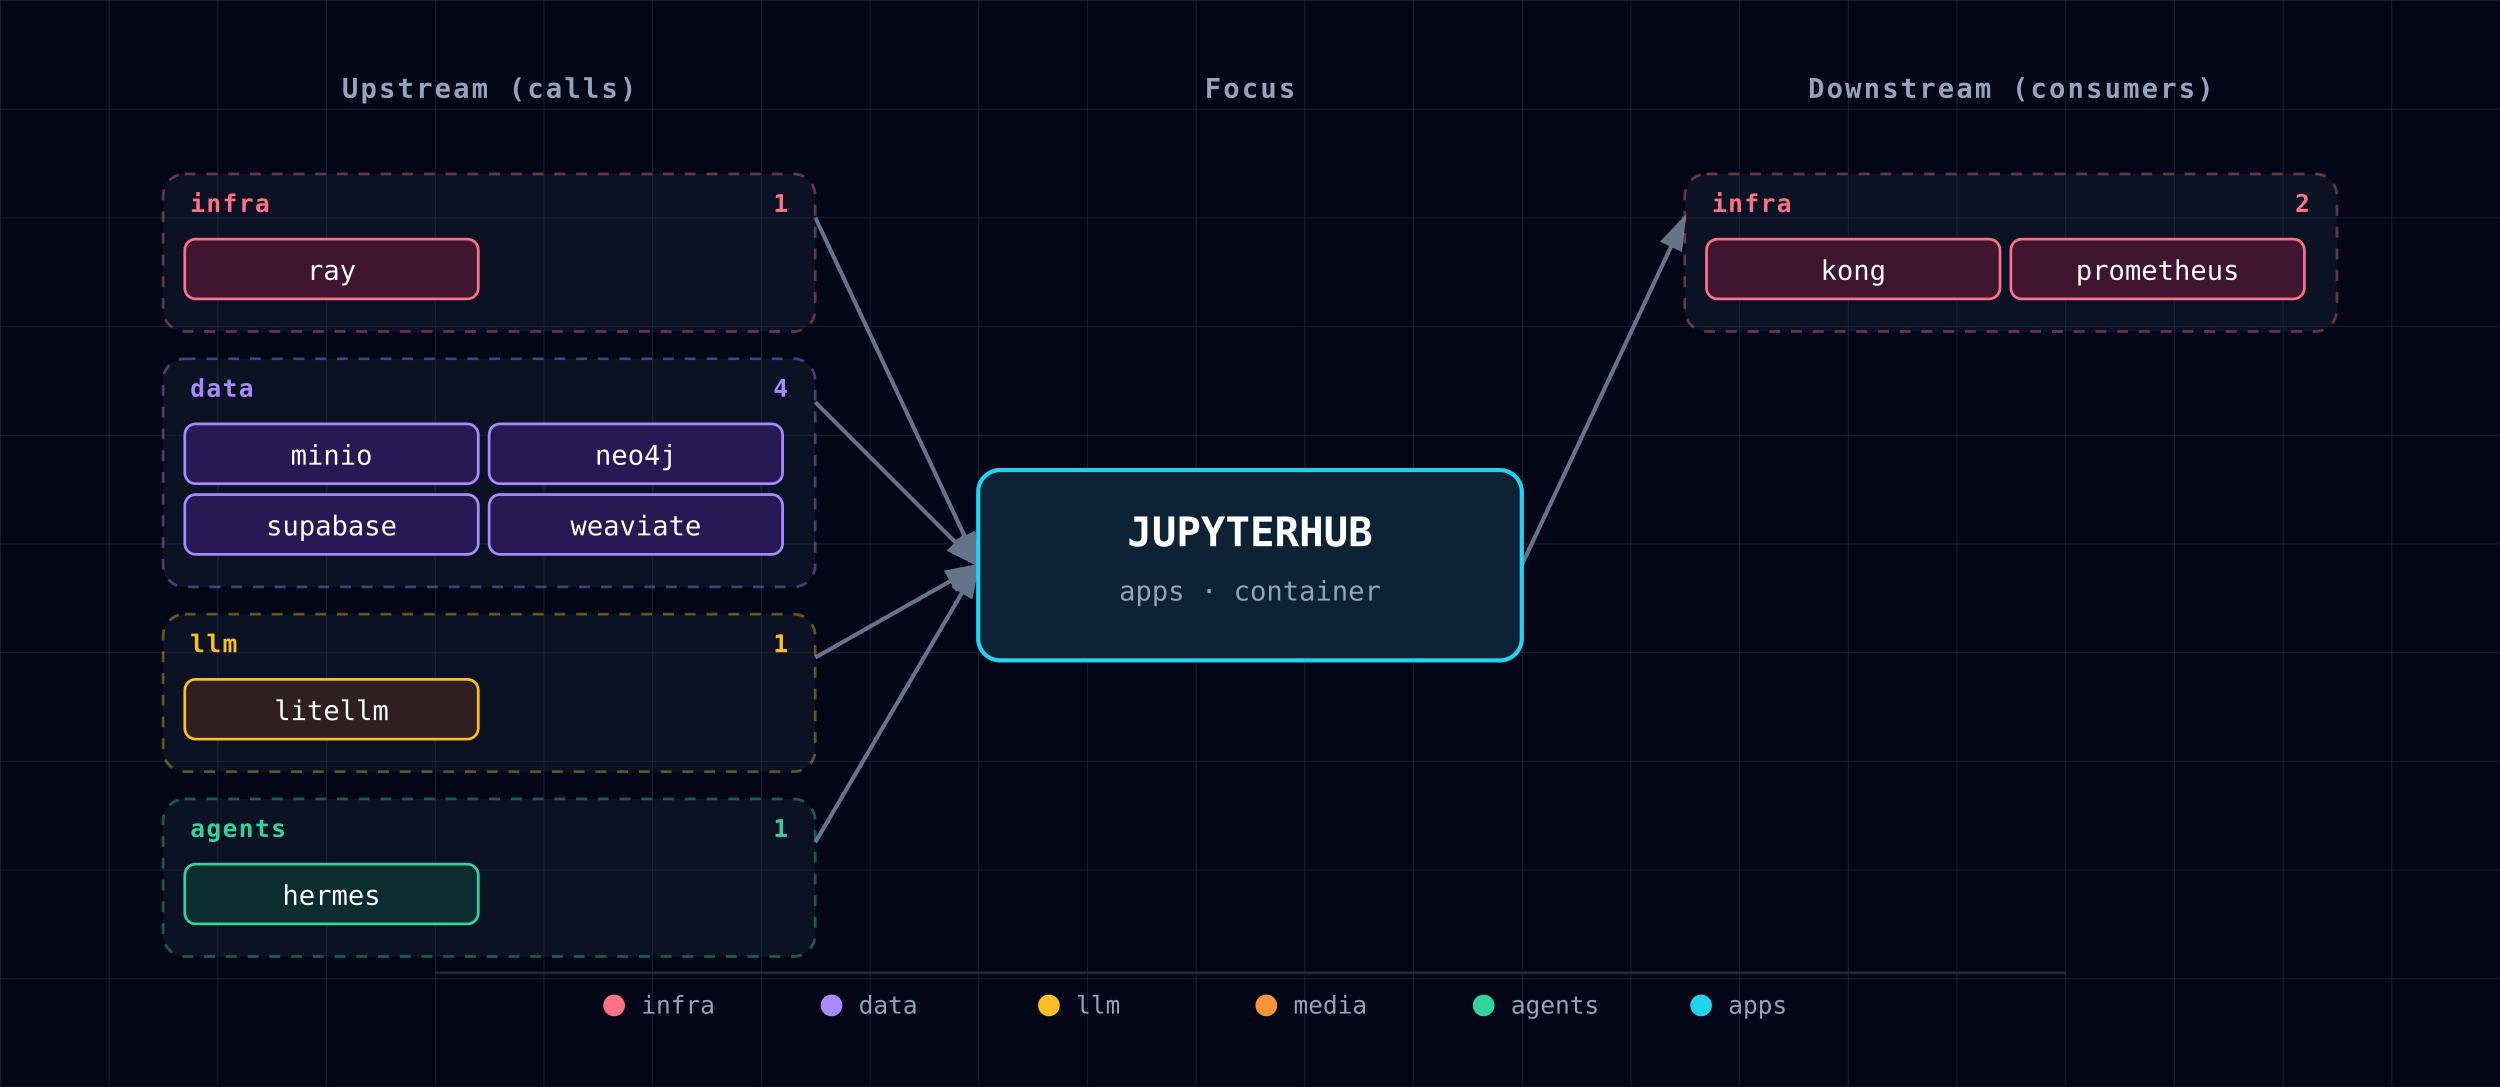
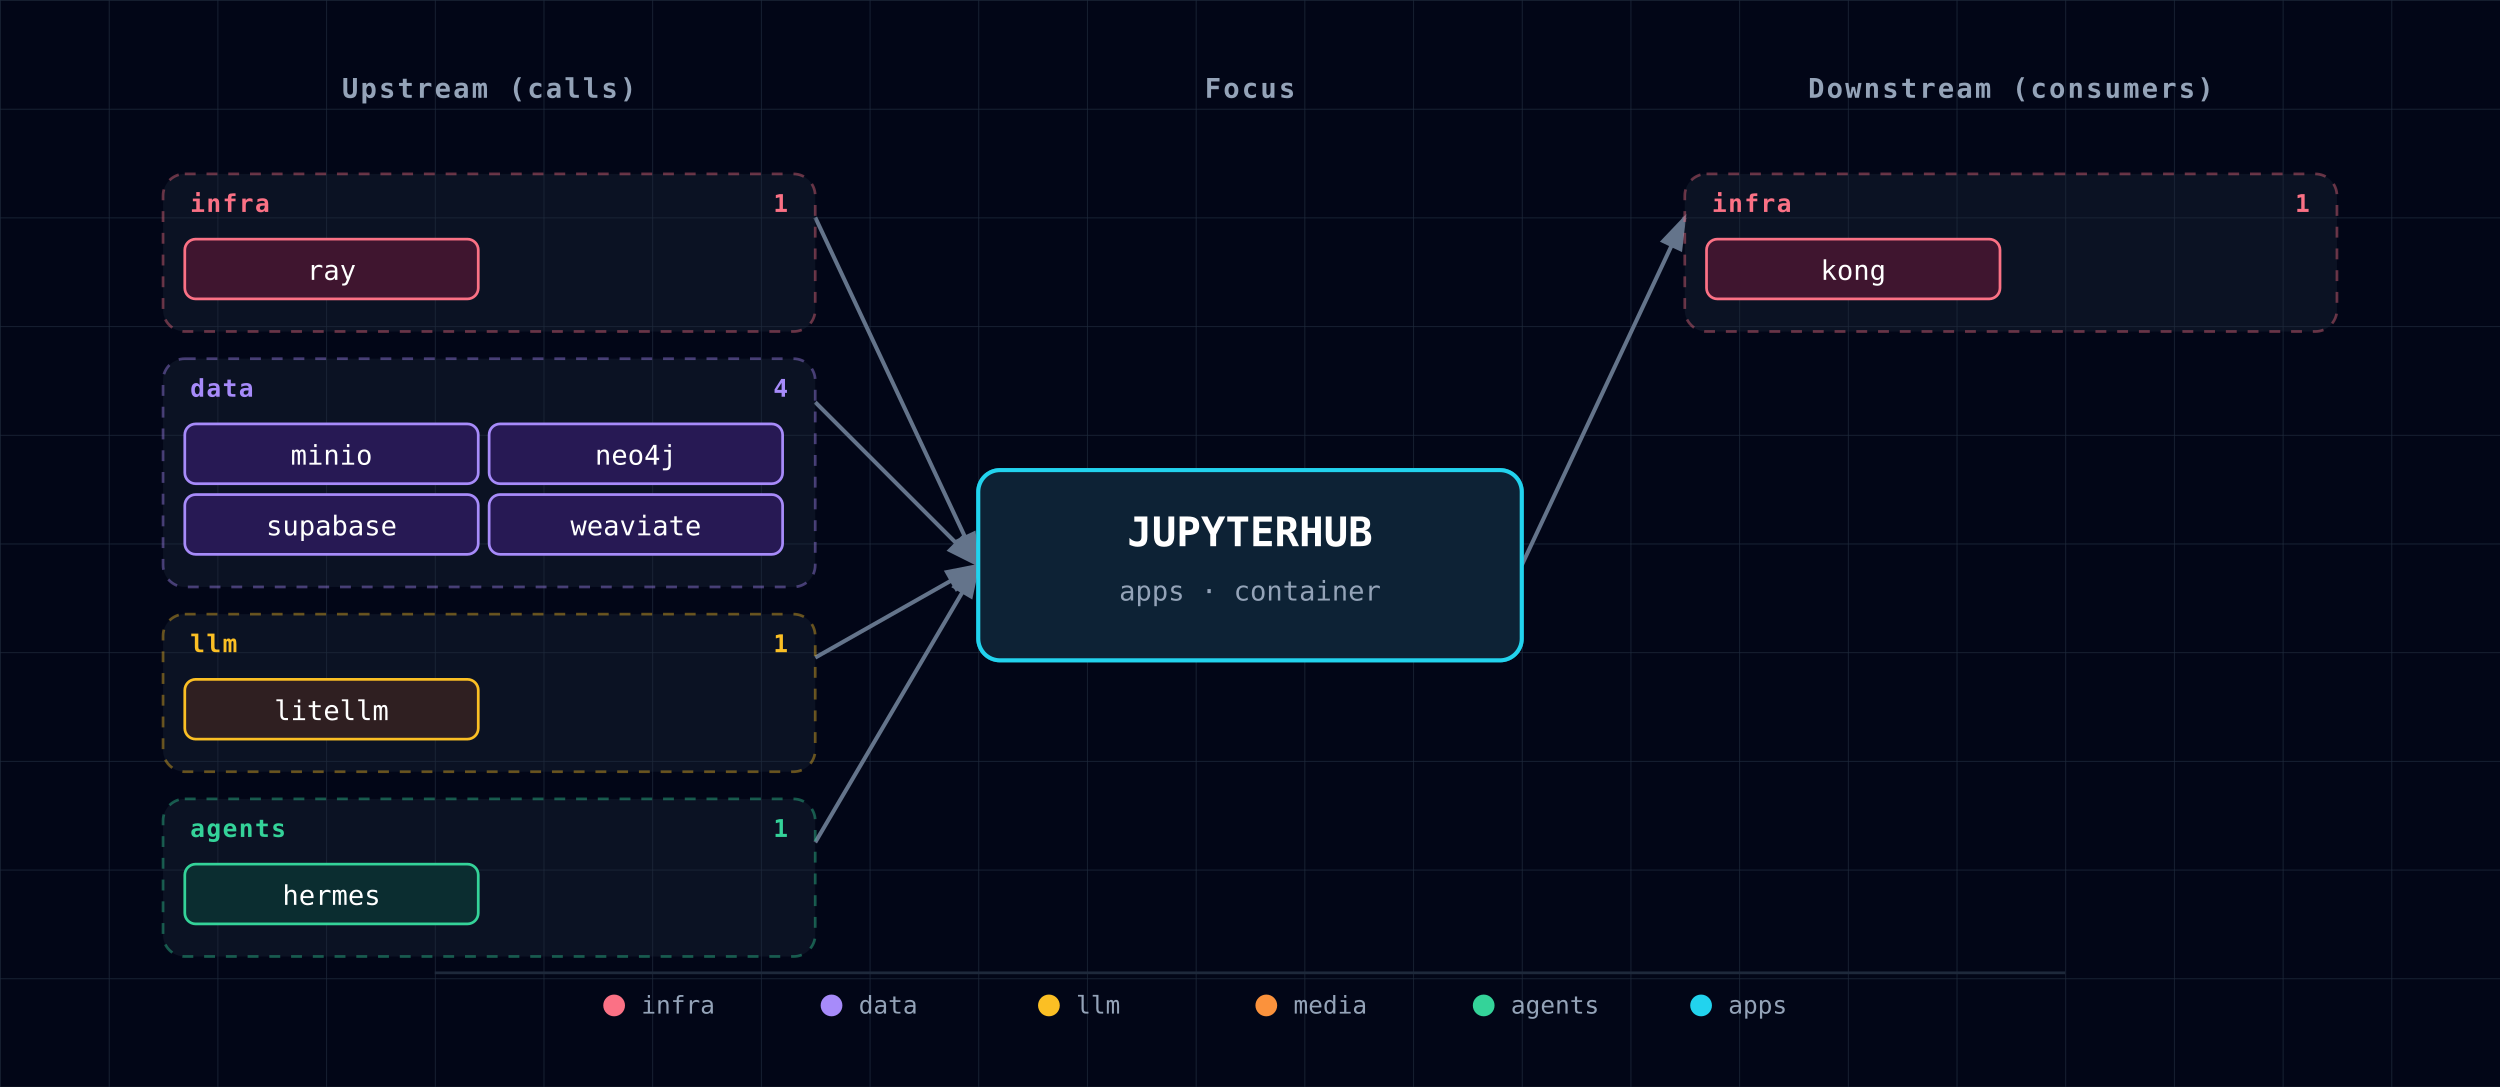
<svg xmlns="http://www.w3.org/2000/svg" viewBox="0 0 920 400" font-family="'JetBrains Mono', 'Fira Code', Menlo, Consolas, monospace">
  <defs>
    <pattern id="grid" width="40" height="40" patternUnits="userSpaceOnUse">
      <path d="M 40 0 L 0 0 0 40" fill="none" stroke="#1e293b" stroke-width="0.5" />
    </pattern>
    <marker id="arrowhead" markerWidth="9" markerHeight="6" refX="8" refY="3" orient="auto">
      <polygon points="0 0, 9 3, 0 6" fill="#64748b" />
    </marker>
    <filter id="focus-glow" x="-50%" y="-50%" width="200%" height="200%">
      <feGaussianBlur in="SourceAlpha" stdDeviation="6" />
      <feFlood flood-color="#22d3ee" flood-opacity="0.6" />
      <feComposite in2="SourceAlpha" operator="in" />
      <feMerge>
        <feMergeNode />
        <feMergeNode in="SourceGraphic" />
      </feMerge>
    </filter>
  </defs>
  <rect width="920" height="400" fill="#020617" />
  <rect width="920" height="400" fill="url(#grid)" />
  <text x="180" y="36" fill="#94a3b8" font-size="10" font-weight="600" text-anchor="middle" letter-spacing="0.08em">Upstream (calls)</text>
  <text x="460" y="36" fill="#94a3b8" font-size="10" font-weight="600" text-anchor="middle" letter-spacing="0.08em">Focus</text>
  <text x="740" y="36" fill="#94a3b8" font-size="10" font-weight="600" text-anchor="middle" letter-spacing="0.08em">Downstream (consumers)</text>
  <line x1="300" y1="80" x2="360" y2="208" stroke="#64748b" stroke-width="1.5" marker-end="url(#arrowhead)" />
  <line x1="300" y1="148" x2="360" y2="208" stroke="#64748b" stroke-width="1.5" marker-end="url(#arrowhead)" />
  <line x1="300" y1="242" x2="360" y2="208" stroke="#64748b" stroke-width="1.5" marker-end="url(#arrowhead)" />
  <line x1="300" y1="310" x2="360" y2="208" stroke="#64748b" stroke-width="1.5" marker-end="url(#arrowhead)" />
  <line x1="560" y1="208" x2="620" y2="80" stroke="#64748b" stroke-width="1.5" marker-end="url(#arrowhead)" />
  <g>
    <g class="cluster">
      <rect x="60" y="64" width="240" height="58" rx="8" fill="rgba(30,41,59,0.35)" stroke="#fb7185" stroke-width="1" stroke-dasharray="4,4" stroke-opacity="0.4" />
      <text x="70" y="78" fill="#fb7185" font-size="9" font-weight="700" text-anchor="start" style="letter-spacing:0.06em;text-transform:uppercase;">infra</text>
      <text x="290" y="78" fill="#fb7185" font-size="9" font-weight="600" text-anchor="end">1</text>
    </g>
    <g>
      <rect x="68" y="88" width="108" height="22" rx="4" fill="#0f172a" />
      <rect x="68" y="88" width="108" height="22" rx="4" fill="rgba(136, 19, 55, 0.4)" stroke="#fb7185" stroke-width="1" />
      <text x="122" y="103" fill="white" font-size="10" text-anchor="middle">ray</text>
    </g>
    <g class="cluster">
      <rect x="60" y="132" width="240" height="84" rx="8" fill="rgba(30,41,59,0.35)" stroke="#a78bfa" stroke-width="1" stroke-dasharray="4,4" stroke-opacity="0.4" />
      <text x="70" y="146" fill="#a78bfa" font-size="9" font-weight="700" text-anchor="start" style="letter-spacing:0.06em;text-transform:uppercase;">data</text>
      <text x="290" y="146" fill="#a78bfa" font-size="9" font-weight="600" text-anchor="end">4</text>
    </g>
    <g>
      <rect x="68" y="156" width="108" height="22" rx="4" fill="#0f172a" />
      <rect x="68" y="156" width="108" height="22" rx="4" fill="rgba(76, 29, 149, 0.4)" stroke="#a78bfa" stroke-width="1" />
      <text x="122" y="171" fill="white" font-size="10" text-anchor="middle">minio</text>
    </g>
    <g>
      <rect x="180" y="156" width="108" height="22" rx="4" fill="#0f172a" />
      <rect x="180" y="156" width="108" height="22" rx="4" fill="rgba(76, 29, 149, 0.4)" stroke="#a78bfa" stroke-width="1" />
      <text x="234" y="171" fill="white" font-size="10" text-anchor="middle">neo4j</text>
    </g>
    <g>
      <rect x="68" y="182" width="108" height="22" rx="4" fill="#0f172a" />
      <rect x="68" y="182" width="108" height="22" rx="4" fill="rgba(76, 29, 149, 0.4)" stroke="#a78bfa" stroke-width="1" />
      <text x="122" y="197" fill="white" font-size="10" text-anchor="middle">supabase</text>
    </g>
    <g>
      <rect x="180" y="182" width="108" height="22" rx="4" fill="#0f172a" />
      <rect x="180" y="182" width="108" height="22" rx="4" fill="rgba(76, 29, 149, 0.4)" stroke="#a78bfa" stroke-width="1" />
      <text x="234" y="197" fill="white" font-size="10" text-anchor="middle">weaviate</text>
    </g>
    <g class="cluster">
      <rect x="60" y="226" width="240" height="58" rx="8" fill="rgba(30,41,59,0.35)" stroke="#fbbf24" stroke-width="1" stroke-dasharray="4,4" stroke-opacity="0.4" />
      <text x="70" y="240" fill="#fbbf24" font-size="9" font-weight="700" text-anchor="start" style="letter-spacing:0.06em;text-transform:uppercase;">llm</text>
      <text x="290" y="240" fill="#fbbf24" font-size="9" font-weight="600" text-anchor="end">1</text>
    </g>
    <g>
      <rect x="68" y="250" width="108" height="22" rx="4" fill="#0f172a" />
      <rect x="68" y="250" width="108" height="22" rx="4" fill="rgba(120, 53, 15, 0.3)" stroke="#fbbf24" stroke-width="1" />
      <text x="122" y="265" fill="white" font-size="10" text-anchor="middle">litellm</text>
    </g>
    <g class="cluster">
      <rect x="60" y="294" width="240" height="58" rx="8" fill="rgba(30,41,59,0.35)" stroke="#34d399" stroke-width="1" stroke-dasharray="4,4" stroke-opacity="0.4" />
      <text x="70" y="308" fill="#34d399" font-size="9" font-weight="700" text-anchor="start" style="letter-spacing:0.06em;text-transform:uppercase;">agents</text>
      <text x="290" y="308" fill="#34d399" font-size="9" font-weight="600" text-anchor="end">1</text>
    </g>
    <g>
      <rect x="68" y="318" width="108" height="22" rx="4" fill="#0f172a" />
      <rect x="68" y="318" width="108" height="22" rx="4" fill="rgba(6, 78, 59, 0.4)" stroke="#34d399" stroke-width="1" />
      <text x="122" y="333" fill="white" font-size="10" text-anchor="middle">hermes</text>
    </g>
  </g>
  <g>
    <g class="cluster">
      <rect x="620" y="64" width="240" height="58" rx="8" fill="rgba(30,41,59,0.35)" stroke="#fb7185" stroke-width="1" stroke-dasharray="4,4" stroke-opacity="0.4" />
      <text x="630" y="78" fill="#fb7185" font-size="9" font-weight="700" text-anchor="start" style="letter-spacing:0.06em;text-transform:uppercase;">infra</text>
-       <text x="850" y="78" fill="#fb7185" font-size="9" font-weight="600" text-anchor="end">2</text>
+       <text x="850" y="78" fill="#fb7185" font-size="9" font-weight="600" text-anchor="end">1</text>
    </g>
    <g>
      <rect x="628" y="88" width="108" height="22" rx="4" fill="#0f172a" />
      <rect x="628" y="88" width="108" height="22" rx="4" fill="rgba(136, 19, 55, 0.4)" stroke="#fb7185" stroke-width="1" />
      <text x="682" y="103" fill="white" font-size="10" text-anchor="middle">kong</text>
-     </g>
-     <g>
-       <rect x="740" y="88" width="108" height="22" rx="4" fill="#0f172a" />
-       <rect x="740" y="88" width="108" height="22" rx="4" fill="rgba(136, 19, 55, 0.4)" stroke="#fb7185" stroke-width="1" />
-       <text x="794" y="103" fill="white" font-size="10" text-anchor="middle">prometheus</text>
    </g>
  </g>
  <g class="focus" filter="url(#focus-glow)">
    <rect x="360" y="173" width="200" height="70" rx="8" fill="#0f172a" />
    <rect x="360" y="173" width="200" height="70" rx="8" fill="rgba(8, 51, 68, 0.4)" stroke="#22d3ee" stroke-width="1.5" />
    <text x="460" y="201" fill="white" font-size="15" font-weight="700" text-anchor="middle">JUPYTERHUB</text>
    <text x="460" y="221" fill="#94a3b8" font-size="10" text-anchor="middle">apps · container</text>
  </g>
  <g class="legend">
    <line x1="160" y1="358" x2="760" y2="358" stroke="#1e293b" stroke-width="1" />
    <circle cx="226" cy="370" r="4" fill="#fb7185" />
    <text x="236" y="373" fill="#94a3b8" font-size="9" font-weight="400" text-anchor="start">infra</text>
    <circle cx="306" cy="370" r="4" fill="#a78bfa" />
    <text x="316" y="373" fill="#94a3b8" font-size="9" font-weight="400" text-anchor="start">data</text>
    <circle cx="386" cy="370" r="4" fill="#fbbf24" />
    <text x="396" y="373" fill="#94a3b8" font-size="9" font-weight="400" text-anchor="start">llm</text>
    <circle cx="466" cy="370" r="4" fill="#fb923c" />
    <text x="476" y="373" fill="#94a3b8" font-size="9" font-weight="400" text-anchor="start">media</text>
    <circle cx="546" cy="370" r="4" fill="#34d399" />
    <text x="556" y="373" fill="#94a3b8" font-size="9" font-weight="400" text-anchor="start">agents</text>
    <circle cx="626" cy="370" r="4" fill="#22d3ee" />
    <text x="636" y="373" fill="#94a3b8" font-size="9" font-weight="400" text-anchor="start">apps</text>
  </g>
</svg>
